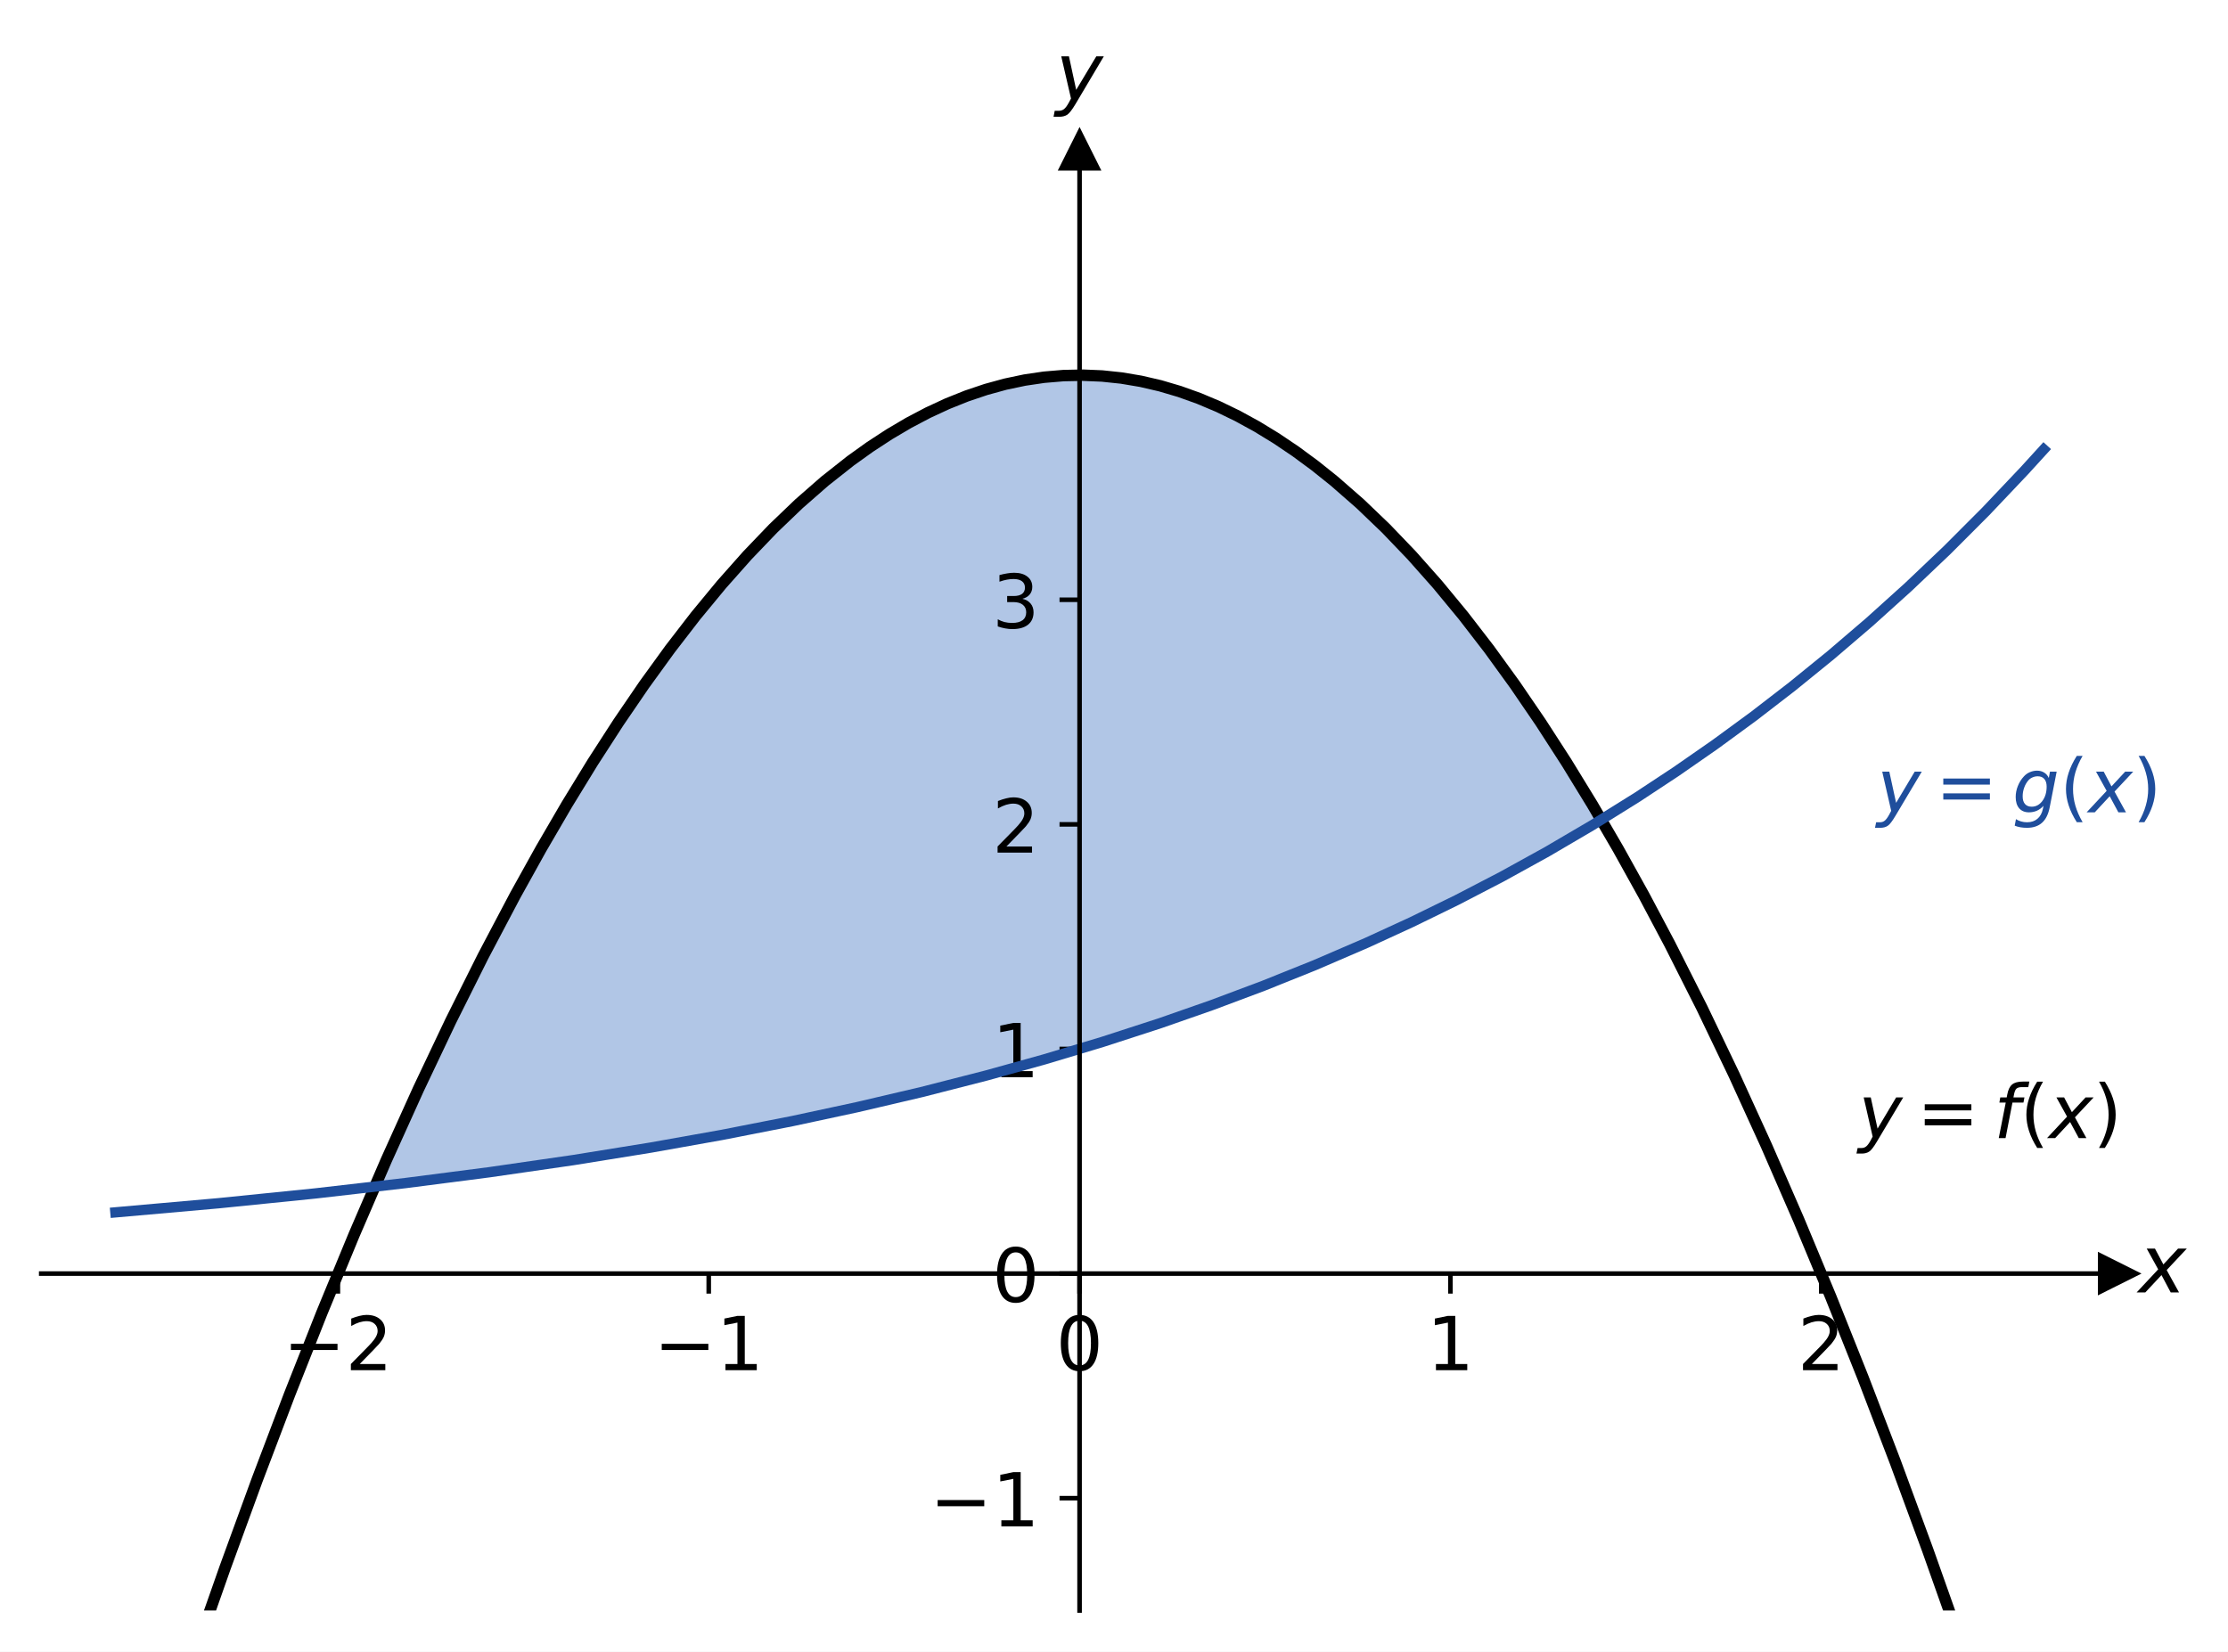
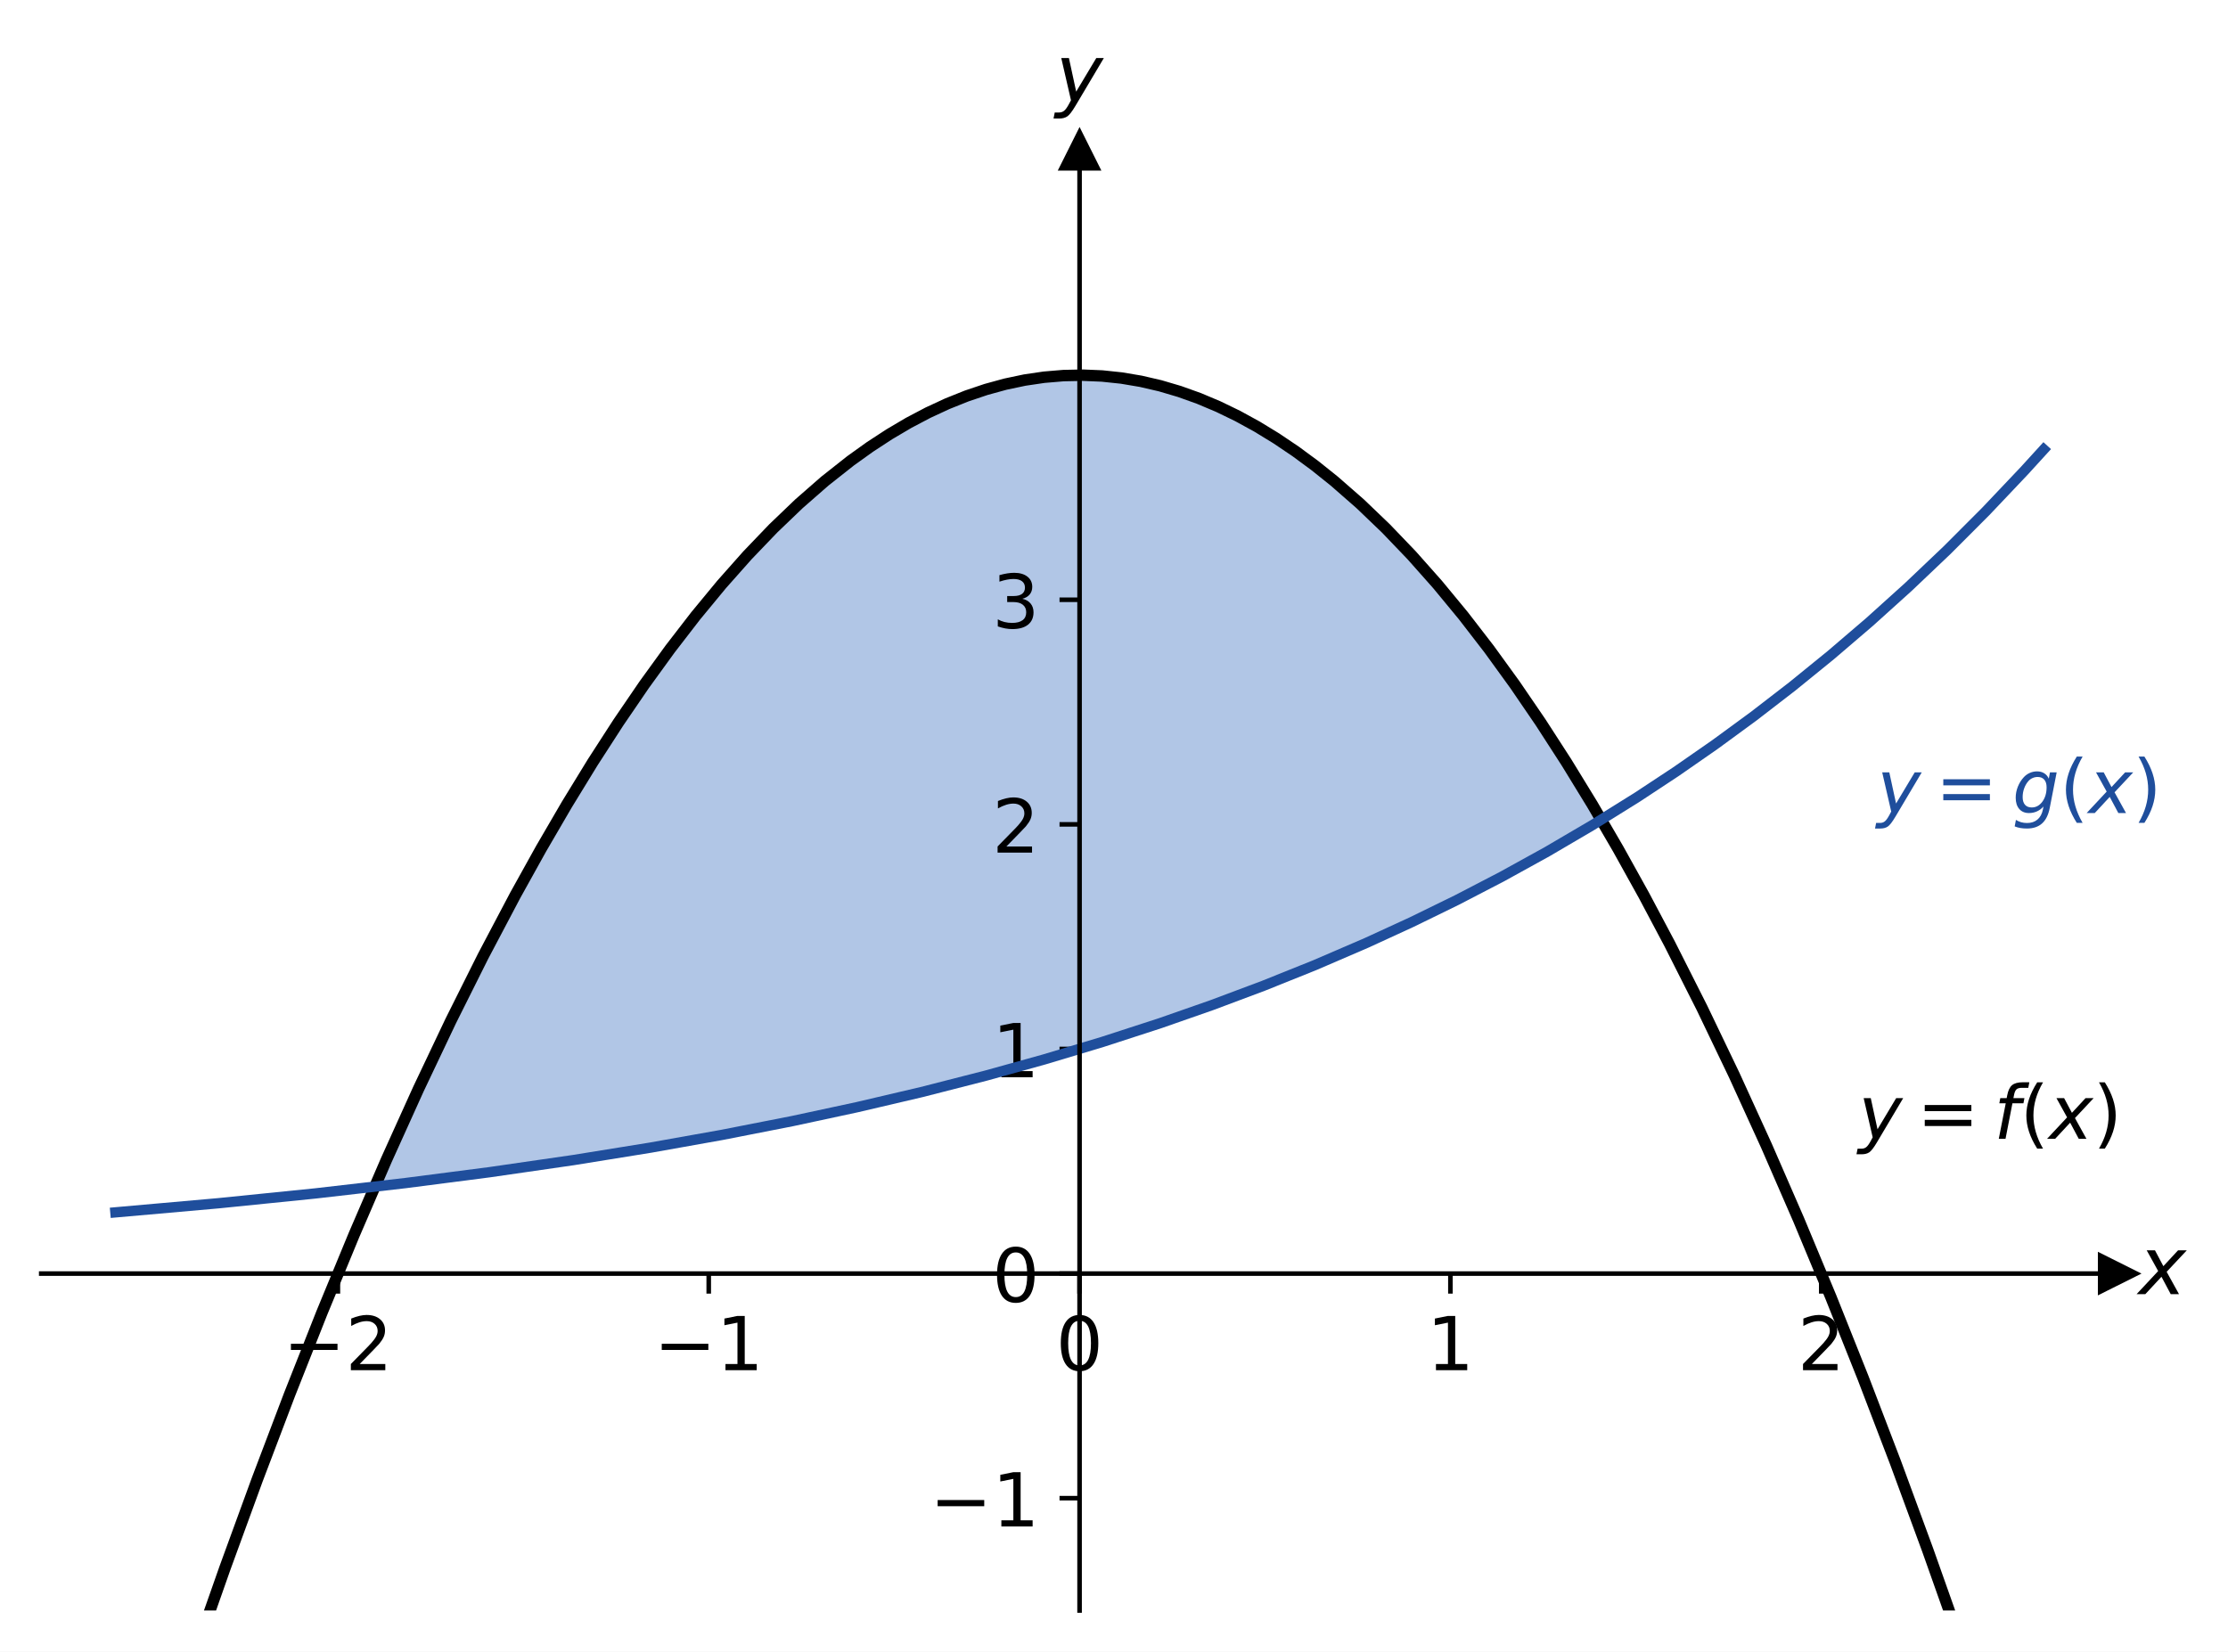
<svg xmlns="http://www.w3.org/2000/svg" xmlns:xlink="http://www.w3.org/1999/xlink" width="389.127pt" height="288.524pt" viewBox="0 0 389.127 288.524" version="1.1">
  <defs>
    <style type="text/css">*{stroke-linejoin: round; stroke-linecap: butt}</style>
  </defs>
  <g id="figure_1">
    <g id="patch_1">
      <path d="M 0 288.524  L 389.127 288.524  L 389.127 0  L 0 0  z " style="fill: #ffffff" />
    </g>
    <g id="axes_1">
      <g id="patch_2">
        <path d="M 7.2 281.324  L 369.9 281.324  L 369.9 26.3  L 7.2 26.3  z " style="fill: #ffffff" />
      </g>
      <g id="FillBetweenPolyCollection_1">
        <defs>
-           <path id="m95d65a0009" d="M 65.433 -81.218  L 65.433 -81.218  L 66.509 -81.345  L 67.586 -81.473  L 68.662 -81.601  L 69.739 -81.731  L 70.815 -81.862  L 71.892 -81.994  L 72.969 -82.127  L 74.045 -82.261  L 75.122 -82.396  L 76.198 -82.533  L 77.275 -82.67  L 78.351 -82.809  L 79.428 -82.949  L 80.505 -83.09  L 81.581 -83.232  L 82.658 -83.375  L 83.734 -83.52  L 84.811 -83.666  L 85.887 -83.813  L 86.964 -83.961  L 88.041 -84.111  L 89.117 -84.261  L 90.194 -84.413  L 91.27 -84.566  L 92.347 -84.721  L 93.423 -84.877  L 94.5 -85.034  L 95.577 -85.192  L 96.653 -85.352  L 97.73 -85.513  L 98.806 -85.676  L 99.883 -85.839  L 100.959 -86.004  L 102.036 -86.171  L 103.113 -86.339  L 104.189 -86.508  L 105.266 -86.679  L 106.342 -86.851  L 107.419 -87.025  L 108.495 -87.2  L 109.572 -87.376  L 110.649 -87.554  L 111.725 -87.734  L 112.802 -87.915  L 113.878 -88.097  L 114.955 -88.281  L 116.031 -88.466  L 117.108 -88.654  L 118.185 -88.842  L 119.261 -89.032  L 120.338 -89.224  L 121.414 -89.418  L 122.491 -89.613  L 123.568 -89.809  L 124.644 -90.007  L 125.721 -90.207  L 126.797 -90.409  L 127.874 -90.612  L 128.95 -90.817  L 130.027 -91.024  L 131.104 -91.232  L 132.18 -91.442  L 133.257 -91.654  L 134.333 -91.868  L 135.41 -92.084  L 136.486 -92.301  L 137.563 -92.52  L 138.64 -92.741  L 139.716 -92.963  L 140.793 -93.188  L 141.869 -93.415  L 142.946 -93.643  L 144.022 -93.873  L 145.099 -94.105  L 146.176 -94.339  L 147.252 -94.576  L 148.329 -94.814  L 149.405 -95.054  L 150.482 -95.296  L 151.558 -95.54  L 152.635 -95.786  L 153.712 -96.034  L 154.788 -96.284  L 155.865 -96.537  L 156.941 -96.791  L 158.018 -97.047  L 159.094 -97.306  L 160.171 -97.567  L 161.248 -97.83  L 162.324 -98.095  L 163.401 -98.363  L 164.477 -98.632  L 165.554 -98.904  L 166.63 -99.178  L 167.707 -99.455  L 168.784 -99.734  L 169.86 -100.015  L 170.937 -100.298  L 172.013 -100.584  L 173.09 -100.872  L 174.166 -101.163  L 175.243 -101.456  L 176.32 -101.751  L 177.396 -102.049  L 178.473 -102.35  L 179.549 -102.653  L 180.626 -102.958  L 181.702 -103.266  L 182.779 -103.577  L 183.856 -103.89  L 184.932 -104.206  L 186.009 -104.524  L 187.085 -104.845  L 188.162 -105.169  L 189.238 -105.495  L 190.315 -105.824  L 191.392 -106.156  L 192.468 -106.491  L 193.545 -106.829  L 194.621 -107.169  L 195.698 -107.512  L 196.774 -107.858  L 197.851 -108.207  L 198.928 -108.559  L 200.004 -108.913  L 201.081 -109.271  L 202.157 -109.632  L 203.234 -109.996  L 204.31 -110.362  L 205.387 -110.732  L 206.464 -111.105  L 207.54 -111.481  L 208.617 -111.86  L 209.693 -112.242  L 210.77 -112.628  L 211.846 -113.017  L 212.923 -113.409  L 214 -113.804  L 215.076 -114.202  L 216.153 -114.604  L 217.229 -115.009  L 218.306 -115.418  L 219.382 -115.83  L 220.459 -116.245  L 221.536 -116.664  L 222.612 -117.087  L 223.689 -117.513  L 224.765 -117.942  L 225.842 -118.375  L 226.918 -118.812  L 227.995 -119.252  L 229.072 -119.696  L 230.148 -120.144  L 231.225 -120.595  L 232.301 -121.05  L 233.378 -121.509  L 234.454 -121.972  L 235.531 -122.439  L 236.608 -122.91  L 237.684 -123.384  L 238.761 -123.863  L 239.837 -124.345  L 240.914 -124.832  L 241.99 -125.322  L 243.067 -125.817  L 244.144 -126.315  L 245.22 -126.818  L 246.297 -127.326  L 247.373 -127.837  L 248.45 -128.353  L 249.527 -128.873  L 250.603 -129.397  L 251.68 -129.925  L 252.756 -130.459  L 253.833 -130.996  L 254.909 -131.538  L 255.986 -132.085  L 257.063 -132.636  L 258.139 -133.191  L 259.216 -133.752  L 260.292 -134.317  L 261.369 -134.886  L 262.445 -135.461  L 263.522 -136.04  L 264.599 -136.624  L 265.675 -137.213  L 266.752 -137.807  L 267.828 -138.406  L 268.905 -139.01  L 269.981 -139.619  L 271.058 -140.233  L 272.135 -140.852  L 273.211 -141.476  L 274.288 -142.105  L 275.364 -142.74  L 276.441 -143.38  L 277.517 -144.025  L 278.594 -144.676  L 279.671 -145.332  L 279.671 -145.332  L 279.671 -145.332  L 278.594 -147.157  L 277.517 -148.959  L 276.441 -150.74  L 275.364 -152.499  L 274.288 -154.236  L 273.211 -155.952  L 272.135 -157.646  L 271.058 -159.319  L 269.981 -160.969  L 268.905 -162.599  L 267.828 -164.206  L 266.752 -165.792  L 265.675 -167.356  L 264.599 -168.898  L 263.522 -170.419  L 262.445 -171.918  L 261.369 -173.395  L 260.292 -174.85  L 259.216 -176.284  L 258.139 -177.697  L 257.063 -179.087  L 255.986 -180.456  L 254.909 -181.803  L 253.833 -183.129  L 252.756 -184.433  L 251.68 -185.715  L 250.603 -186.975  L 249.527 -188.214  L 248.45 -189.431  L 247.373 -190.627  L 246.297 -191.8  L 245.22 -192.952  L 244.144 -194.083  L 243.067 -195.192  L 241.99 -196.279  L 240.914 -197.344  L 239.837 -198.388  L 238.761 -199.41  L 237.684 -200.41  L 236.608 -201.389  L 235.531 -202.346  L 234.454 -203.281  L 233.378 -204.194  L 232.301 -205.086  L 231.225 -205.957  L 230.148 -206.805  L 229.072 -207.632  L 227.995 -208.437  L 226.918 -209.221  L 225.842 -209.983  L 224.765 -210.723  L 223.689 -211.441  L 222.612 -212.138  L 221.536 -212.813  L 220.459 -213.466  L 219.382 -214.098  L 218.306 -214.708  L 217.229 -215.297  L 216.153 -215.863  L 215.076 -216.408  L 214 -216.932  L 212.923 -217.433  L 211.846 -217.913  L 210.77 -218.372  L 209.693 -218.808  L 208.617 -219.223  L 207.54 -219.617  L 206.464 -219.988  L 205.387 -220.338  L 204.31 -220.666  L 203.234 -220.973  L 202.157 -221.258  L 201.081 -221.521  L 200.004 -221.762  L 198.928 -221.982  L 197.851 -222.18  L 196.774 -222.357  L 195.698 -222.512  L 194.621 -222.645  L 193.545 -222.756  L 192.468 -222.846  L 191.392 -222.914  L 190.315 -222.96  L 189.238 -222.985  L 188.162 -222.988  L 187.085 -222.969  L 186.009 -222.929  L 184.932 -222.867  L 183.856 -222.783  L 182.779 -222.678  L 181.702 -222.551  L 180.626 -222.402  L 179.549 -222.232  L 178.473 -222.04  L 177.396 -221.826  L 176.32 -221.59  L 175.243 -221.333  L 174.166 -221.055  L 173.09 -220.754  L 172.013 -220.432  L 170.937 -220.088  L 169.86 -219.722  L 168.784 -219.335  L 167.707 -218.926  L 166.63 -218.496  L 165.554 -218.043  L 164.477 -217.57  L 163.401 -217.074  L 162.324 -216.557  L 161.248 -216.018  L 160.171 -215.457  L 159.094 -214.875  L 158.018 -214.271  L 156.941 -213.645  L 155.865 -212.998  L 154.788 -212.328  L 153.712 -211.638  L 152.635 -210.925  L 151.558 -210.191  L 150.482 -209.435  L 149.405 -208.658  L 148.329 -207.859  L 147.252 -207.038  L 146.176 -206.195  L 145.099 -205.331  L 144.022 -204.445  L 142.946 -203.538  L 141.869 -202.609  L 140.793 -201.658  L 139.716 -200.685  L 138.64 -199.691  L 137.563 -198.675  L 136.486 -197.637  L 135.41 -196.578  L 134.333 -195.497  L 133.257 -194.394  L 132.18 -193.27  L 131.104 -192.124  L 130.027 -190.956  L 128.95 -189.767  L 127.874 -188.556  L 126.797 -187.323  L 125.721 -186.069  L 124.644 -184.792  L 123.568 -183.495  L 122.491 -182.175  L 121.414 -180.834  L 120.338 -179.471  L 119.261 -178.087  L 118.185 -176.68  L 117.108 -175.253  L 116.031 -173.803  L 114.955 -172.332  L 113.878 -170.839  L 112.802 -169.324  L 111.725 -167.788  L 110.649 -166.23  L 109.572 -164.65  L 108.495 -163.049  L 107.419 -161.426  L 106.342 -159.781  L 105.266 -158.115  L 104.189 -156.427  L 103.113 -154.717  L 102.036 -152.986  L 100.959 -151.233  L 99.883 -149.458  L 98.806 -147.662  L 97.73 -145.843  L 96.653 -144.004  L 95.577 -142.142  L 94.5 -140.259  L 93.423 -138.354  L 92.347 -136.428  L 91.27 -134.479  L 90.194 -132.51  L 89.117 -130.518  L 88.041 -128.505  L 86.964 -126.47  L 85.887 -124.413  L 84.811 -122.335  L 83.734 -120.235  L 82.658 -118.113  L 81.581 -115.97  L 80.505 -113.805  L 79.428 -111.618  L 78.351 -109.41  L 77.275 -107.18  L 76.198 -104.928  L 75.122 -102.655  L 74.045 -100.36  L 72.969 -98.043  L 71.892 -95.704  L 70.815 -93.344  L 69.739 -90.963  L 68.662 -88.559  L 67.586 -86.134  L 66.509 -83.687  L 65.433 -81.218  z " style="stroke: #9db8e0; stroke-opacity: 0.8" />
+           <path id="m0e1aa265c5" d="M 65.433 -81.218  L 65.433 -81.218  L 66.509 -81.345  L 67.586 -81.473  L 68.662 -81.601  L 69.739 -81.731  L 70.815 -81.862  L 71.892 -81.994  L 72.969 -82.127  L 74.045 -82.261  L 75.122 -82.396  L 76.198 -82.533  L 77.275 -82.67  L 78.351 -82.809  L 79.428 -82.949  L 80.505 -83.09  L 81.581 -83.232  L 82.658 -83.375  L 83.734 -83.52  L 84.811 -83.666  L 85.887 -83.813  L 86.964 -83.961  L 88.041 -84.111  L 89.117 -84.261  L 90.194 -84.413  L 91.27 -84.566  L 92.347 -84.721  L 93.423 -84.877  L 94.5 -85.034  L 95.577 -85.192  L 96.653 -85.352  L 97.73 -85.513  L 98.806 -85.676  L 99.883 -85.839  L 100.959 -86.004  L 102.036 -86.171  L 103.113 -86.339  L 104.189 -86.508  L 105.266 -86.679  L 106.342 -86.851  L 107.419 -87.025  L 108.495 -87.2  L 109.572 -87.376  L 110.649 -87.554  L 111.725 -87.734  L 112.802 -87.915  L 113.878 -88.097  L 114.955 -88.281  L 116.031 -88.466  L 117.108 -88.654  L 118.185 -88.842  L 119.261 -89.032  L 120.338 -89.224  L 121.414 -89.418  L 122.491 -89.613  L 123.568 -89.809  L 124.644 -90.007  L 125.721 -90.207  L 126.797 -90.409  L 127.874 -90.612  L 128.95 -90.817  L 130.027 -91.024  L 131.104 -91.232  L 132.18 -91.442  L 133.257 -91.654  L 134.333 -91.868  L 135.41 -92.084  L 136.486 -92.301  L 137.563 -92.52  L 138.64 -92.741  L 139.716 -92.963  L 140.793 -93.188  L 141.869 -93.415  L 142.946 -93.643  L 144.022 -93.873  L 145.099 -94.105  L 146.176 -94.339  L 147.252 -94.576  L 148.329 -94.814  L 149.405 -95.054  L 150.482 -95.296  L 151.558 -95.54  L 152.635 -95.786  L 153.712 -96.034  L 154.788 -96.284  L 155.865 -96.537  L 156.941 -96.791  L 158.018 -97.047  L 159.094 -97.306  L 160.171 -97.567  L 161.248 -97.83  L 162.324 -98.095  L 163.401 -98.363  L 164.477 -98.632  L 165.554 -98.904  L 166.63 -99.178  L 167.707 -99.455  L 168.784 -99.734  L 169.86 -100.015  L 170.937 -100.298  L 172.013 -100.584  L 173.09 -100.872  L 174.166 -101.163  L 175.243 -101.456  L 176.32 -101.751  L 177.396 -102.049  L 178.473 -102.35  L 179.549 -102.653  L 180.626 -102.958  L 181.702 -103.266  L 182.779 -103.577  L 183.856 -103.89  L 184.932 -104.206  L 186.009 -104.524  L 187.085 -104.845  L 188.162 -105.169  L 189.238 -105.495  L 190.315 -105.824  L 191.392 -106.156  L 192.468 -106.491  L 193.545 -106.829  L 194.621 -107.169  L 195.698 -107.512  L 196.774 -107.858  L 197.851 -108.207  L 198.928 -108.559  L 200.004 -108.913  L 201.081 -109.271  L 202.157 -109.632  L 203.234 -109.996  L 204.31 -110.362  L 205.387 -110.732  L 206.464 -111.105  L 207.54 -111.481  L 208.617 -111.86  L 209.693 -112.242  L 210.77 -112.628  L 211.846 -113.017  L 212.923 -113.409  L 214 -113.804  L 215.076 -114.202  L 216.153 -114.604  L 217.229 -115.009  L 218.306 -115.418  L 219.382 -115.83  L 220.459 -116.245  L 221.536 -116.664  L 222.612 -117.087  L 223.689 -117.513  L 224.765 -117.942  L 225.842 -118.375  L 226.918 -118.812  L 227.995 -119.252  L 229.072 -119.696  L 230.148 -120.144  L 231.225 -120.595  L 232.301 -121.05  L 233.378 -121.509  L 234.454 -121.972  L 235.531 -122.439  L 236.608 -122.91  L 237.684 -123.384  L 238.761 -123.863  L 239.837 -124.345  L 240.914 -124.832  L 241.99 -125.322  L 243.067 -125.817  L 244.144 -126.315  L 245.22 -126.818  L 246.297 -127.326  L 247.373 -127.837  L 248.45 -128.353  L 249.527 -128.873  L 250.603 -129.397  L 251.68 -129.925  L 252.756 -130.459  L 253.833 -130.996  L 254.909 -131.538  L 255.986 -132.085  L 257.063 -132.636  L 258.139 -133.191  L 259.216 -133.752  L 260.292 -134.317  L 261.369 -134.886  L 262.445 -135.461  L 263.522 -136.04  L 264.599 -136.624  L 265.675 -137.213  L 266.752 -137.807  L 267.828 -138.406  L 268.905 -139.01  L 269.981 -139.619  L 271.058 -140.233  L 272.135 -140.852  L 273.211 -141.476  L 274.288 -142.105  L 275.364 -142.74  L 276.441 -143.38  L 277.517 -144.025  L 278.594 -144.676  L 279.671 -145.332  L 279.671 -145.332  L 279.671 -145.332  L 278.594 -147.157  L 277.517 -148.959  L 276.441 -150.74  L 275.364 -152.499  L 274.288 -154.236  L 273.211 -155.952  L 272.135 -157.646  L 271.058 -159.319  L 269.981 -160.969  L 268.905 -162.599  L 267.828 -164.206  L 266.752 -165.792  L 265.675 -167.356  L 264.599 -168.898  L 263.522 -170.419  L 262.445 -171.918  L 261.369 -173.395  L 260.292 -174.85  L 259.216 -176.284  L 258.139 -177.697  L 257.063 -179.087  L 255.986 -180.456  L 254.909 -181.803  L 253.833 -183.129  L 252.756 -184.433  L 251.68 -185.715  L 250.603 -186.975  L 249.527 -188.214  L 248.45 -189.431  L 247.373 -190.627  L 246.297 -191.8  L 245.22 -192.952  L 244.144 -194.083  L 243.067 -195.192  L 241.99 -196.279  L 240.914 -197.344  L 239.837 -198.388  L 238.761 -199.41  L 237.684 -200.41  L 236.608 -201.389  L 235.531 -202.346  L 234.454 -203.281  L 233.378 -204.194  L 232.301 -205.086  L 231.225 -205.957  L 230.148 -206.805  L 229.072 -207.632  L 227.995 -208.437  L 226.918 -209.221  L 225.842 -209.983  L 224.765 -210.723  L 223.689 -211.441  L 222.612 -212.138  L 221.536 -212.813  L 220.459 -213.466  L 219.382 -214.098  L 218.306 -214.708  L 217.229 -215.297  L 216.153 -215.863  L 215.076 -216.408  L 214 -216.932  L 212.923 -217.433  L 211.846 -217.913  L 210.77 -218.372  L 209.693 -218.808  L 208.617 -219.223  L 207.54 -219.617  L 206.464 -219.988  L 205.387 -220.338  L 204.31 -220.666  L 203.234 -220.973  L 202.157 -221.258  L 201.081 -221.521  L 200.004 -221.762  L 198.928 -221.982  L 197.851 -222.18  L 196.774 -222.357  L 195.698 -222.512  L 194.621 -222.645  L 193.545 -222.756  L 192.468 -222.846  L 191.392 -222.914  L 190.315 -222.96  L 189.238 -222.985  L 188.162 -222.988  L 187.085 -222.969  L 186.009 -222.929  L 184.932 -222.867  L 183.856 -222.783  L 182.779 -222.678  L 181.702 -222.551  L 180.626 -222.402  L 179.549 -222.232  L 178.473 -222.04  L 177.396 -221.826  L 176.32 -221.59  L 175.243 -221.333  L 174.166 -221.055  L 173.09 -220.754  L 172.013 -220.432  L 170.937 -220.088  L 169.86 -219.722  L 168.784 -219.335  L 167.707 -218.926  L 166.63 -218.496  L 165.554 -218.043  L 164.477 -217.57  L 163.401 -217.074  L 162.324 -216.557  L 161.248 -216.018  L 160.171 -215.457  L 159.094 -214.875  L 158.018 -214.271  L 156.941 -213.645  L 155.865 -212.998  L 154.788 -212.328  L 153.712 -211.638  L 152.635 -210.925  L 151.558 -210.191  L 150.482 -209.435  L 149.405 -208.658  L 148.329 -207.859  L 147.252 -207.038  L 146.176 -206.195  L 145.099 -205.331  L 144.022 -204.445  L 142.946 -203.538  L 141.869 -202.609  L 140.793 -201.658  L 139.716 -200.685  L 138.64 -199.691  L 137.563 -198.675  L 136.486 -197.637  L 135.41 -196.578  L 134.333 -195.497  L 133.257 -194.394  L 132.18 -193.27  L 131.104 -192.124  L 130.027 -190.956  L 128.95 -189.767  L 127.874 -188.556  L 126.797 -187.323  L 125.721 -186.069  L 124.644 -184.792  L 123.568 -183.495  L 122.491 -182.175  L 121.414 -180.834  L 120.338 -179.471  L 119.261 -178.087  L 118.185 -176.68  L 117.108 -175.253  L 116.031 -173.803  L 114.955 -172.332  L 113.878 -170.839  L 112.802 -169.324  L 111.725 -167.788  L 110.649 -166.23  L 109.572 -164.65  L 108.495 -163.049  L 107.419 -161.426  L 106.342 -159.781  L 105.266 -158.115  L 104.189 -156.427  L 103.113 -154.717  L 102.036 -152.986  L 100.959 -151.233  L 99.883 -149.458  L 98.806 -147.662  L 97.73 -145.843  L 96.653 -144.004  L 95.577 -142.142  L 94.5 -140.259  L 93.423 -138.354  L 92.347 -136.428  L 91.27 -134.479  L 90.194 -132.51  L 89.117 -130.518  L 88.041 -128.505  L 86.964 -126.47  L 85.887 -124.413  L 84.811 -122.335  L 83.734 -120.235  L 82.658 -118.113  L 81.581 -115.97  L 80.505 -113.805  L 79.428 -111.618  L 78.351 -109.41  L 77.275 -107.18  L 76.198 -104.928  L 75.122 -102.655  L 74.045 -100.36  L 72.969 -98.043  L 71.892 -95.704  L 70.815 -93.344  L 69.739 -90.963  L 68.662 -88.559  L 67.586 -86.134  L 66.509 -83.687  L 65.433 -81.218  z " style="stroke: #9db8e0; stroke-opacity: 0.8" />
        </defs>
-         <g clip-path="url(#p5f3d169d85)">
-           <use xlink:href="#m95d65a0009" x="0" y="288.524" style="fill: #9db8e0; fill-opacity: 0.8; stroke: #9db8e0; stroke-opacity: 0.8" />
+         <g clip-path="url(#p9e2edc7529)">
+           <use xlink:href="#m0e1aa265c5" x="0" y="288.524" style="fill: #9db8e0; fill-opacity: 0.8; stroke: #9db8e0; stroke-opacity: 0.8" />
        </g>
      </g>
      <g id="matplotlib.axis_1">
        <g id="xtick_1">
          <g id="line2d_1">
            <defs>
-               <path id="m2ea4dc78f7" d="M 0 0  L 0 3.5  " style="stroke: #000000; stroke-width: 0.8" />
+               <path id="m73d0d26c77" d="M 0 0  L 0 3.5  " style="stroke: #000000; stroke-width: 0.8" />
            </defs>
            <g>
-               <use xlink:href="#m2ea4dc78f7" x="59.014" y="222.473" style="stroke: #000000; stroke-width: 0.8" />
+               <use xlink:href="#m73d0d26c77" x="59.014" y="222.473" style="stroke: #000000; stroke-width: 0.8" />
            </g>
          </g>
          <g id="text_1">
-             <text style="font-size: 13px; font-family: 'DejaVu Sans'; text-anchor: middle" x="59.014" y="239.35" transform="rotate(-0 59.01429 239.3497)">−2</text>
+             <g transform="translate(49.43186 239.3497) scale(0.13 -0.13)">
+               <defs>
+                 <path id="DejaVuSans-c9c" d="M 678 2272  L 4684 2272  L 4684 1741  L 678 1741  L 678 2272  z " transform="scale(0.015625)" />
+                 <path id="DejaVuSans-15" d="M 1228 531  L 3431 531  L 3431 0  L 469 0  L 469 531  Q 828 903 1448 1529  Q 2069 2156 2228 2338  Q 2531 2678 2651 2914  Q 2772 3150 2772 3378  Q 2772 3750 2511 3984  Q 2250 4219 1831 4219  Q 1534 4219 1204 4116  Q 875 4013 500 3803  L 500 4441  Q 881 4594 1212 4672  Q 1544 4750 1819 4750  Q 2544 4750 2975 4387  Q 3406 4025 3406 3419  Q 3406 3131 3298 2873  Q 3191 2616 2906 2266  Q 2828 2175 2409 1742  Q 1991 1309 1228 531  z " transform="scale(0.015625)" />
+               </defs>
+               <use xlink:href="#DejaVuSans-c9c" />
+               <use xlink:href="#DejaVuSans-15" transform="translate(83.79688 0)" />
+             </g>
          </g>
        </g>
        <g id="xtick_2">
          <g id="line2d_2">
            <g>
-               <use xlink:href="#m2ea4dc78f7" x="123.782" y="222.473" style="stroke: #000000; stroke-width: 0.8" />
+               <use xlink:href="#m73d0d26c77" x="123.782" y="222.473" style="stroke: #000000; stroke-width: 0.8" />
            </g>
          </g>
          <g id="text_2">
-             <text style="font-size: 13px; font-family: 'DejaVu Sans'; text-anchor: middle" x="123.782" y="239.35" transform="rotate(-0 123.7821 239.3497)">−1</text>
+             <g transform="translate(114.1997 239.3497) scale(0.13 -0.13)">
+               <defs>
+                 <path id="DejaVuSans-14" d="M 794 531  L 1825 531  L 1825 4091  L 703 3866  L 703 4441  L 1819 4666  L 2450 4666  L 2450 531  L 3481 531  L 3481 0  L 794 0  L 794 531  z " transform="scale(0.015625)" />
+               </defs>
+               <use xlink:href="#DejaVuSans-c9c" />
+               <use xlink:href="#DejaVuSans-14" transform="translate(83.79688 0)" />
+             </g>
          </g>
        </g>
        <g id="xtick_3">
          <g id="line2d_3">
            <g>
-               <use xlink:href="#m2ea4dc78f7" x="188.55" y="222.473" style="stroke: #000000; stroke-width: 0.8" />
+               <use xlink:href="#m73d0d26c77" x="188.55" y="222.473" style="stroke: #000000; stroke-width: 0.8" />
            </g>
          </g>
          <g id="text_3">
-             <text style="font-size: 13px; font-family: 'DejaVu Sans'; text-anchor: middle" x="188.55" y="239.35" transform="rotate(-0 188.55 239.3497)">0</text>
+             <g transform="translate(184.4144 239.3497) scale(0.13 -0.13)">
+               <defs>
+                 <path id="DejaVuSans-13" d="M 2034 4250  Q 1547 4250 1301 3770  Q 1056 3291 1056 2328  Q 1056 1369 1301 889  Q 1547 409 2034 409  Q 2525 409 2770 889  Q 3016 1369 3016 2328  Q 3016 3291 2770 3770  Q 2525 4250 2034 4250  z M 2034 4750  Q 2819 4750 3233 4129  Q 3647 3509 3647 2328  Q 3647 1150 3233 529  Q 2819 -91 2034 -91  Q 1250 -91 836 529  Q 422 1150 422 2328  Q 422 3509 836 4129  Q 1250 4750 2034 4750  z " transform="scale(0.015625)" />
+               </defs>
+               <use xlink:href="#DejaVuSans-13" />
+             </g>
          </g>
        </g>
        <g id="xtick_4">
          <g id="line2d_4">
            <g>
-               <use xlink:href="#m2ea4dc78f7" x="253.318" y="222.473" style="stroke: #000000; stroke-width: 0.8" />
+               <use xlink:href="#m73d0d26c77" x="253.318" y="222.473" style="stroke: #000000; stroke-width: 0.8" />
            </g>
          </g>
          <g id="text_4">
-             <text style="font-size: 13px; font-family: 'DejaVu Sans'; text-anchor: middle" x="253.318" y="239.35" transform="rotate(-0 253.3179 239.3497)">1</text>
+             <g transform="translate(249.1822 239.3497) scale(0.13 -0.13)">
+               <use xlink:href="#DejaVuSans-14" />
+             </g>
          </g>
        </g>
        <g id="xtick_5">
          <g id="line2d_5">
            <g>
-               <use xlink:href="#m2ea4dc78f7" x="318.086" y="222.473" style="stroke: #000000; stroke-width: 0.8" />
+               <use xlink:href="#m73d0d26c77" x="318.086" y="222.473" style="stroke: #000000; stroke-width: 0.8" />
            </g>
          </g>
          <g id="text_5">
-             <text style="font-size: 13px; font-family: 'DejaVu Sans'; text-anchor: middle" x="318.086" y="239.35" transform="rotate(-0 318.0857 239.3497)">2</text>
+             <g transform="translate(313.9501 239.3497) scale(0.13 -0.13)">
+               <use xlink:href="#DejaVuSans-15" />
+             </g>
          </g>
        </g>
      </g>
      <g id="matplotlib.axis_2">
        <g id="ytick_1">
          <g id="line2d_6">
            <defs>
-               <path id="m16bc3e87ab" d="M 0 0  L -3.5 0  " style="stroke: #000000; stroke-width: 0.8" />
+               <path id="m57264208f2" d="M 0 0  L -3.5 0  " style="stroke: #000000; stroke-width: 0.8" />
            </defs>
            <g>
-               <use xlink:href="#m16bc3e87ab" x="188.55" y="261.707" style="stroke: #000000; stroke-width: 0.8" />
+               <use xlink:href="#m57264208f2" x="188.55" y="261.707" style="stroke: #000000; stroke-width: 0.8" />
            </g>
          </g>
          <g id="text_6">
-             <text style="font-size: 13px; font-family: 'DejaVu Sans'; text-anchor: end" x="181.55" y="266.646" transform="rotate(-0 181.55 266.6457)">−1</text>
+             <g transform="translate(162.3852 266.6457) scale(0.13 -0.13)">
+               <use xlink:href="#DejaVuSans-c9c" />
+               <use xlink:href="#DejaVuSans-14" transform="translate(83.79688 0)" />
+             </g>
          </g>
        </g>
        <g id="ytick_2">
          <g id="line2d_7">
            <g>
-               <use xlink:href="#m16bc3e87ab" x="188.55" y="222.473" style="stroke: #000000; stroke-width: 0.8" />
+               <use xlink:href="#m57264208f2" x="188.55" y="222.473" style="stroke: #000000; stroke-width: 0.8" />
            </g>
          </g>
          <g id="text_7">
-             <text style="font-size: 13px; font-family: 'DejaVu Sans'; text-anchor: end" x="181.55" y="227.411" transform="rotate(-0 181.55 227.4113)">0</text>
+             <g transform="translate(173.2788 227.4113) scale(0.13 -0.13)">
+               <use xlink:href="#DejaVuSans-13" />
+             </g>
          </g>
        </g>
        <g id="ytick_3">
          <g id="line2d_8">
            <g>
-               <use xlink:href="#m16bc3e87ab" x="188.55" y="183.238" style="stroke: #000000; stroke-width: 0.8" />
+               <use xlink:href="#m57264208f2" x="188.55" y="183.238" style="stroke: #000000; stroke-width: 0.8" />
            </g>
          </g>
          <g id="text_8">
-             <text style="font-size: 13px; font-family: 'DejaVu Sans'; text-anchor: end" x="181.55" y="188.177" transform="rotate(-0 181.55 188.1768)">1</text>
+             <g transform="translate(173.2788 188.1768) scale(0.13 -0.13)">
+               <use xlink:href="#DejaVuSans-14" />
+             </g>
          </g>
        </g>
        <g id="ytick_4">
          <g id="line2d_9">
            <g>
-               <use xlink:href="#m16bc3e87ab" x="188.55" y="144.004" style="stroke: #000000; stroke-width: 0.8" />
+               <use xlink:href="#m57264208f2" x="188.55" y="144.004" style="stroke: #000000; stroke-width: 0.8" />
            </g>
          </g>
          <g id="text_9">
-             <text style="font-size: 13px; font-family: 'DejaVu Sans'; text-anchor: end" x="181.55" y="148.942" transform="rotate(-0 181.55 148.9423)">2</text>
+             <g transform="translate(173.2788 148.9423) scale(0.13 -0.13)">
+               <use xlink:href="#DejaVuSans-15" />
+             </g>
          </g>
        </g>
        <g id="ytick_5">
          <g id="line2d_10">
            <g>
-               <use xlink:href="#m16bc3e87ab" x="188.55" y="104.769" style="stroke: #000000; stroke-width: 0.8" />
+               <use xlink:href="#m57264208f2" x="188.55" y="104.769" style="stroke: #000000; stroke-width: 0.8" />
            </g>
          </g>
          <g id="text_10">
-             <text style="font-size: 13px; font-family: 'DejaVu Sans'; text-anchor: end" x="181.55" y="109.708" transform="rotate(-0 181.55 109.7079)">3</text>
+             <g transform="translate(173.2788 109.7079) scale(0.13 -0.13)">
+               <defs>
+                 <path id="DejaVuSans-16" d="M 2597 2516  Q 3050 2419 3304 2112  Q 3559 1806 3559 1356  Q 3559 666 3084 287  Q 2609 -91 1734 -91  Q 1441 -91 1130 -33  Q 819 25 488 141  L 488 750  Q 750 597 1062 519  Q 1375 441 1716 441  Q 2309 441 2620 675  Q 2931 909 2931 1356  Q 2931 1769 2642 2001  Q 2353 2234 1838 2234  L 1294 2234  L 1294 2753  L 1863 2753  Q 2328 2753 2575 2939  Q 2822 3125 2822 3475  Q 2822 3834 2567 4026  Q 2313 4219 1838 4219  Q 1578 4219 1281 4162  Q 984 4106 628 3988  L 628 4550  Q 988 4650 1302 4700  Q 1616 4750 1894 4750  Q 2613 4750 3031 4423  Q 3450 4097 3450 3541  Q 3450 3153 3228 2886  Q 3006 2619 2597 2516  z " transform="scale(0.015625)" />
+               </defs>
+               <use xlink:href="#DejaVuSans-16" />
+             </g>
          </g>
        </g>
      </g>
      <g id="line2d_11">
        <defs>
-           <path id="m385cb14bd9" d="M 3 0  L -3 -3  L -3 3  z " style="stroke: #000000; stroke-linejoin: miter" />
+           <path id="me7ce65f2f8" d="M 3 0  L -3 -3  L -3 3  z " style="stroke: #000000; stroke-linejoin: miter" />
        </defs>
        <g>
-           <use xlink:href="#m385cb14bd9" x="369.9" y="222.473" style="stroke: #000000; stroke-linejoin: miter" />
+           <use xlink:href="#me7ce65f2f8" x="369.9" y="222.473" style="stroke: #000000; stroke-linejoin: miter" />
        </g>
      </g>
      <g id="line2d_12">
        <defs>
-           <path id="m9872d547c4" d="M 0 -3  L -3 3  L 3 3  z " style="stroke: #000000; stroke-linejoin: miter" />
+           <path id="m5548bd8e0f" d="M 0 -3  L -3 3  L 3 3  z " style="stroke: #000000; stroke-linejoin: miter" />
        </defs>
        <g>
-           <use xlink:href="#m9872d547c4" x="188.55" y="26.3" style="stroke: #000000; stroke-linejoin: miter" />
+           <use xlink:href="#m5548bd8e0f" x="188.55" y="26.3" style="stroke: #000000; stroke-linejoin: miter" />
        </g>
      </g>
      <g id="line2d_13">
-         <path d="M 33.797 289.524  L 39.302 273.871  L 44.934 258.444  L 50.566 243.61  L 56.198 229.37  L 61.83 215.724  L 67.462 202.67  L 73.094 190.21  L 78.726 178.343  L 84.358 167.07  L 89.99 156.39  L 94.496 148.273  L 99.001 140.536  L 103.507 133.178  L 108.013 126.201  L 112.518 119.603  L 117.024 113.385  L 121.529 107.546  L 126.035 102.088  L 130.541 97.009  L 135.046 92.309  L 139.552 87.99  L 144.057 84.05  L 148.563 80.49  L 151.942 78.069  L 155.321 75.862  L 158.7 73.868  L 162.08 72.088  L 165.459 70.522  L 168.838 69.169  L 172.217 68.03  L 175.596 67.104  L 178.976 66.392  L 182.355 65.894  L 185.734 65.609  L 189.113 65.538  L 192.492 65.68  L 195.872 66.036  L 199.251 66.606  L 202.63 67.389  L 206.009 68.386  L 209.388 69.596  L 212.768 71.02  L 216.147 72.658  L 219.526 74.509  L 222.905 76.574  L 226.284 78.852  L 229.664 81.344  L 233.043 84.05  L 237.548 87.99  L 242.054 92.309  L 246.559 97.009  L 251.065 102.088  L 255.571 107.546  L 260.076 113.385  L 264.582 119.603  L 269.087 126.201  L 273.593 133.178  L 278.099 140.536  L 282.604 148.273  L 287.11 156.39  L 291.615 164.886  L 297.247 176.041  L 302.879 187.789  L 308.511 200.131  L 314.143 213.065  L 319.775 226.594  L 325.407 240.715  L 331.039 255.43  L 336.671 270.738  L 342.303 286.639  L 343.303 289.524  L 343.303 289.524  " clip-path="url(#p5f3d169d85)" style="fill: none; stroke: #000000; stroke-width: 2; stroke-linecap: square" />
+         <path d="M 33.797 289.524  L 39.302 273.871  L 44.934 258.444  L 50.566 243.61  L 56.198 229.37  L 61.83 215.724  L 67.462 202.67  L 73.094 190.21  L 78.726 178.343  L 84.358 167.07  L 89.99 156.39  L 94.496 148.273  L 99.001 140.536  L 103.507 133.178  L 108.013 126.201  L 112.518 119.603  L 117.024 113.385  L 121.529 107.546  L 126.035 102.088  L 130.541 97.009  L 135.046 92.309  L 139.552 87.99  L 144.057 84.05  L 148.563 80.49  L 151.942 78.069  L 155.321 75.862  L 158.7 73.868  L 162.08 72.088  L 165.459 70.522  L 168.838 69.169  L 172.217 68.03  L 175.596 67.104  L 178.976 66.392  L 182.355 65.894  L 185.734 65.609  L 189.113 65.538  L 192.492 65.68  L 195.872 66.036  L 199.251 66.606  L 202.63 67.389  L 206.009 68.386  L 209.388 69.596  L 212.768 71.02  L 216.147 72.658  L 219.526 74.509  L 222.905 76.574  L 226.284 78.852  L 229.664 81.344  L 233.043 84.05  L 237.548 87.99  L 242.054 92.309  L 246.559 97.009  L 251.065 102.088  L 255.571 107.546  L 260.076 113.385  L 264.582 119.603  L 269.087 126.201  L 273.593 133.178  L 278.099 140.536  L 282.604 148.273  L 287.11 156.39  L 291.615 164.886  L 297.247 176.041  L 302.879 187.789  L 308.511 200.131  L 314.143 213.065  L 319.775 226.594  L 325.407 240.715  L 331.039 255.43  L 336.671 270.738  L 342.303 286.639  L 343.303 289.524  L 343.303 289.524  " clip-path="url(#p9e2edc7529)" style="fill: none; stroke: #000000; stroke-width: 2; stroke-linecap: square" />
      </g>
      <g id="line2d_14">
-         <path d="M 20.154 211.78  L 38.176 210.184  L 55.072 208.472  L 70.841 206.659  L 85.485 204.767  L 100.128 202.648  L 113.645 200.467  L 126.035 198.258  L 138.425 195.828  L 149.689 193.407  L 160.953 190.767  L 172.217 187.886  L 182.355 185.071  L 192.492 182.026  L 202.63 178.733  L 211.641 175.582  L 220.652 172.204  L 229.664 168.583  L 238.675 164.7  L 246.559 161.075  L 254.444 157.221  L 262.329 153.126  L 270.214 148.774  L 278.099 144.148  L 285.983 139.233  L 292.742 134.774  L 299.5 130.077  L 306.259 125.129  L 313.017 119.915  L 319.775 114.422  L 326.534 108.635  L 333.292 102.538  L 340.05 96.115  L 346.809 89.347  L 353.567 82.217  L 356.946 78.51  L 356.946 78.51  " clip-path="url(#p5f3d169d85)" style="fill: none; stroke: #1f4e9c; stroke-width: 1.8; stroke-linecap: square" />
+         <path d="M 20.154 211.78  L 38.176 210.184  L 55.072 208.472  L 70.841 206.659  L 85.485 204.767  L 100.128 202.648  L 113.645 200.467  L 126.035 198.258  L 138.425 195.828  L 149.689 193.407  L 160.953 190.767  L 172.217 187.886  L 182.355 185.071  L 192.492 182.026  L 202.63 178.733  L 211.641 175.582  L 220.652 172.204  L 229.664 168.583  L 238.675 164.7  L 246.559 161.075  L 254.444 157.221  L 262.329 153.126  L 270.214 148.774  L 278.099 144.148  L 285.983 139.233  L 292.742 134.774  L 299.5 130.077  L 306.259 125.129  L 313.017 119.915  L 319.775 114.422  L 326.534 108.635  L 333.292 102.538  L 340.05 96.115  L 346.809 89.347  L 353.567 82.217  L 356.946 78.51  L 356.946 78.51  " clip-path="url(#p9e2edc7529)" style="fill: none; stroke: #1f4e9c; stroke-width: 1.8; stroke-linecap: square" />
      </g>
      <g id="patch_3">
        <path d="M 188.55 281.324  L 188.55 26.3  " style="fill: none; stroke: #000000; stroke-width: 0.8; stroke-linejoin: miter; stroke-linecap: square" />
      </g>
      <g id="patch_4">
        <path d="M 7.2 222.473  L 369.9 222.473  " style="fill: none; stroke: #000000; stroke-width: 0.8; stroke-linejoin: miter; stroke-linecap: square" />
      </g>
      <g id="text_11">
-         <g transform="translate(373.527 226.1095)">
-           <text>
-             <tspan x="0" y="-0.344" style="font-style: oblique; font-size: 14px; font-family: 'DejaVu Sans'">x</tspan>
-           </text>
+         <g transform="translate(373.527 226.1095) scale(0.14 -0.14)">
+           <defs>
+             <path id="DejaVuSans-Oblique-5b" d="M 3841 3500  L 2234 1784  L 3219 0  L 2559 0  L 1819 1388  L 531 0  L -166 0  L 1556 1844  L 641 3500  L 1300 3500  L 1972 2234  L 3144 3500  L 3841 3500  z " transform="scale(0.015625)" />
+           </defs>
+           <use xlink:href="#DejaVuSans-Oblique-5b" transform="translate(0 0.3125)" />
        </g>
      </g>
      <g id="text_12">
-         <g transform="translate(184.35 17.83672)">
-           <text>
-             <tspan x="0" y="-0.344" style="font-style: oblique; font-size: 14px; font-family: 'DejaVu Sans'">y</tspan>
-           </text>
+         <g transform="translate(184.35 17.83672) scale(0.14 -0.14)">
+           <defs>
+             <path id="DejaVuSans-Oblique-5c" d="M 1588 -325  Q 1188 -997 936 -1164  Q 684 -1331 294 -1331  L -159 -1331  L -63 -850  L 269 -850  Q 509 -850 678 -719  Q 847 -588 1056 -206  L 1234 128  L 459 3500  L 1069 3500  L 1650 819  L 3256 3500  L 3859 3500  L 1588 -325  z " transform="scale(0.015625)" />
+           </defs>
+           <use xlink:href="#DejaVuSans-Oblique-5c" transform="translate(0 0.3125)" />
        </g>
      </g>
      <g id="text_13">
-         <g transform="translate(324.5625 198.9321)">
-           <text>
-             <tspan x="0" y="-0.125" style="font-style: oblique; font-size: 13px; font-family: 'DejaVu Sans'">y</tspan>
-             <tspan x="23.651" y="-0.125" style="font-style: oblique; font-size: 13px; font-family: 'DejaVu Sans'">f</tspan>
-             <tspan x="33.3" y="-0.125" style="font-style: oblique; font-size: 13px; font-family: 'DejaVu Sans'">x</tspan>
-             <tspan x="10.226" y="-0.125" style="font-size: 13px; font-family: 'DejaVu Sans'">=</tspan>
-             <tspan x="28.228" y="-0.125" style="font-size: 13px; font-family: 'DejaVu Sans'">(</tspan>
-             <tspan x="40.993" y="-0.125" style="font-size: 13px; font-family: 'DejaVu Sans'">)</tspan>
-           </text>
+         <g transform="translate(324.5625 198.9321) scale(0.13 -0.13)">
+           <defs>
+             <path id="DejaVuSans-20" d="M 678 2906  L 4684 2906  L 4684 2381  L 678 2381  L 678 2906  z M 678 1631  L 4684 1631  L 4684 1100  L 678 1100  L 678 1631  z " transform="scale(0.015625)" />
+             <path id="DejaVuSans-Oblique-49" d="M 3059 4863  L 2969 4384  L 2419 4384  Q 2106 4384 1964 4261  Q 1822 4138 1753 3809  L 1691 3500  L 2638 3500  L 2553 3053  L 1606 3053  L 1013 0  L 434 0  L 1031 3053  L 481 3053  L 563 3500  L 1113 3500  L 1159 3744  Q 1278 4363 1576 4613  Q 1875 4863 2516 4863  L 3059 4863  z " transform="scale(0.015625)" />
+             <path id="DejaVuSans-b" d="M 1984 4856  Q 1566 4138 1362 3434  Q 1159 2731 1159 2009  Q 1159 1288 1364 580  Q 1569 -128 1984 -844  L 1484 -844  Q 1016 -109 783 600  Q 550 1309 550 2009  Q 550 2706 781 3412  Q 1013 4119 1484 4856  L 1984 4856  z " transform="scale(0.015625)" />
+             <path id="DejaVuSans-c" d="M 513 4856  L 1013 4856  Q 1481 4119 1714 3412  Q 1947 2706 1947 2009  Q 1947 1309 1714 600  Q 1481 -109 1013 -844  L 513 -844  Q 928 -128 1133 580  Q 1338 1288 1338 2009  Q 1338 2731 1133 3434  Q 928 4138 513 4856  z " transform="scale(0.015625)" />
+           </defs>
+           <use xlink:href="#DejaVuSans-Oblique-5c" transform="translate(0 0.015625)" />
+           <use xlink:href="#DejaVuSans-20" transform="translate(78.66211 0.015625)" />
+           <use xlink:href="#DejaVuSans-Oblique-49" transform="translate(181.9336 0.015625)" />
+           <use xlink:href="#DejaVuSans-b" transform="translate(217.1387 0.015625)" />
+           <use xlink:href="#DejaVuSans-Oblique-5b" transform="translate(256.1523 0.015625)" />
+           <use xlink:href="#DejaVuSans-c" transform="translate(315.332 0.015625)" />
        </g>
      </g>
      <g id="text_14">
-         <g style="fill: #1f4e9c" transform="translate(327.8009 142.0421)">
-           <text>
-             <tspan x="0" y="-0.141" style="font-style: oblique; font-size: 13px; font-family: 'DejaVu Sans'; fill: #1f4e9c">y</tspan>
-             <tspan x="23.651" y="-0.141" style="font-style: oblique; font-size: 13px; font-family: 'DejaVu Sans'; fill: #1f4e9c">g</tspan>
-             <tspan x="36.975" y="-0.141" style="font-style: oblique; font-size: 13px; font-family: 'DejaVu Sans'; fill: #1f4e9c">x</tspan>
-             <tspan x="10.226" y="-0.141" style="font-size: 13px; font-family: 'DejaVu Sans'; fill: #1f4e9c">=</tspan>
-             <tspan x="31.903" y="-0.141" style="font-size: 13px; font-family: 'DejaVu Sans'; fill: #1f4e9c">(</tspan>
-             <tspan x="44.668" y="-0.141" style="font-size: 13px; font-family: 'DejaVu Sans'; fill: #1f4e9c">)</tspan>
-           </text>
+         <g style="fill: #1f4e9c" transform="translate(327.8009 142.0421) scale(0.13 -0.13)">
+           <defs>
+             <path id="DejaVuSans-Oblique-4a" d="M 3816 3500  L 3219 434  Q 3047 -456 2561 -893  Q 2075 -1331 1253 -1331  Q 950 -1331 690 -1286  Q 431 -1241 206 -1147  L 313 -588  Q 525 -725 762 -790  Q 1000 -856 1269 -856  Q 1816 -856 2167 -557  Q 2519 -259 2631 300  L 2681 563  Q 2441 288 2122 144  Q 1803 0 1434 0  Q 903 0 598 351  Q 294 703 294 1319  Q 294 1803 478 2267  Q 663 2731 997 3091  Q 1219 3328 1514 3456  Q 1809 3584 2131 3584  Q 2484 3584 2746 3420  Q 3009 3256 3138 2956  L 3238 3500  L 3816 3500  z M 2950 2216  Q 2950 2641 2750 2872  Q 2550 3103 2181 3103  Q 1953 3103 1747 3012  Q 1541 2922 1394 2759  Q 1156 2491 1023 2127  Q 891 1763 891 1375  Q 891 944 1092 712  Q 1294 481 1672 481  Q 2219 481 2584 976  Q 2950 1472 2950 2216  z " transform="scale(0.015625)" />
+           </defs>
+           <use xlink:href="#DejaVuSans-Oblique-5c" transform="translate(0 0.125)" />
+           <use xlink:href="#DejaVuSans-20" transform="translate(78.66211 0.125)" />
+           <use xlink:href="#DejaVuSans-Oblique-4a" transform="translate(181.9336 0.125)" />
+           <use xlink:href="#DejaVuSans-b" transform="translate(245.4102 0.125)" />
+           <use xlink:href="#DejaVuSans-Oblique-5b" transform="translate(284.4238 0.125)" />
+           <use xlink:href="#DejaVuSans-c" transform="translate(343.6035 0.125)" />
        </g>
      </g>
    </g>
  </g>
  <defs>
-     <clipPath id="p5f3d169d85">
+     <clipPath id="p9e2edc7529">
      <rect x="7.2" y="26.3" width="362.7" height="255.024" />
    </clipPath>
  </defs>
</svg>
